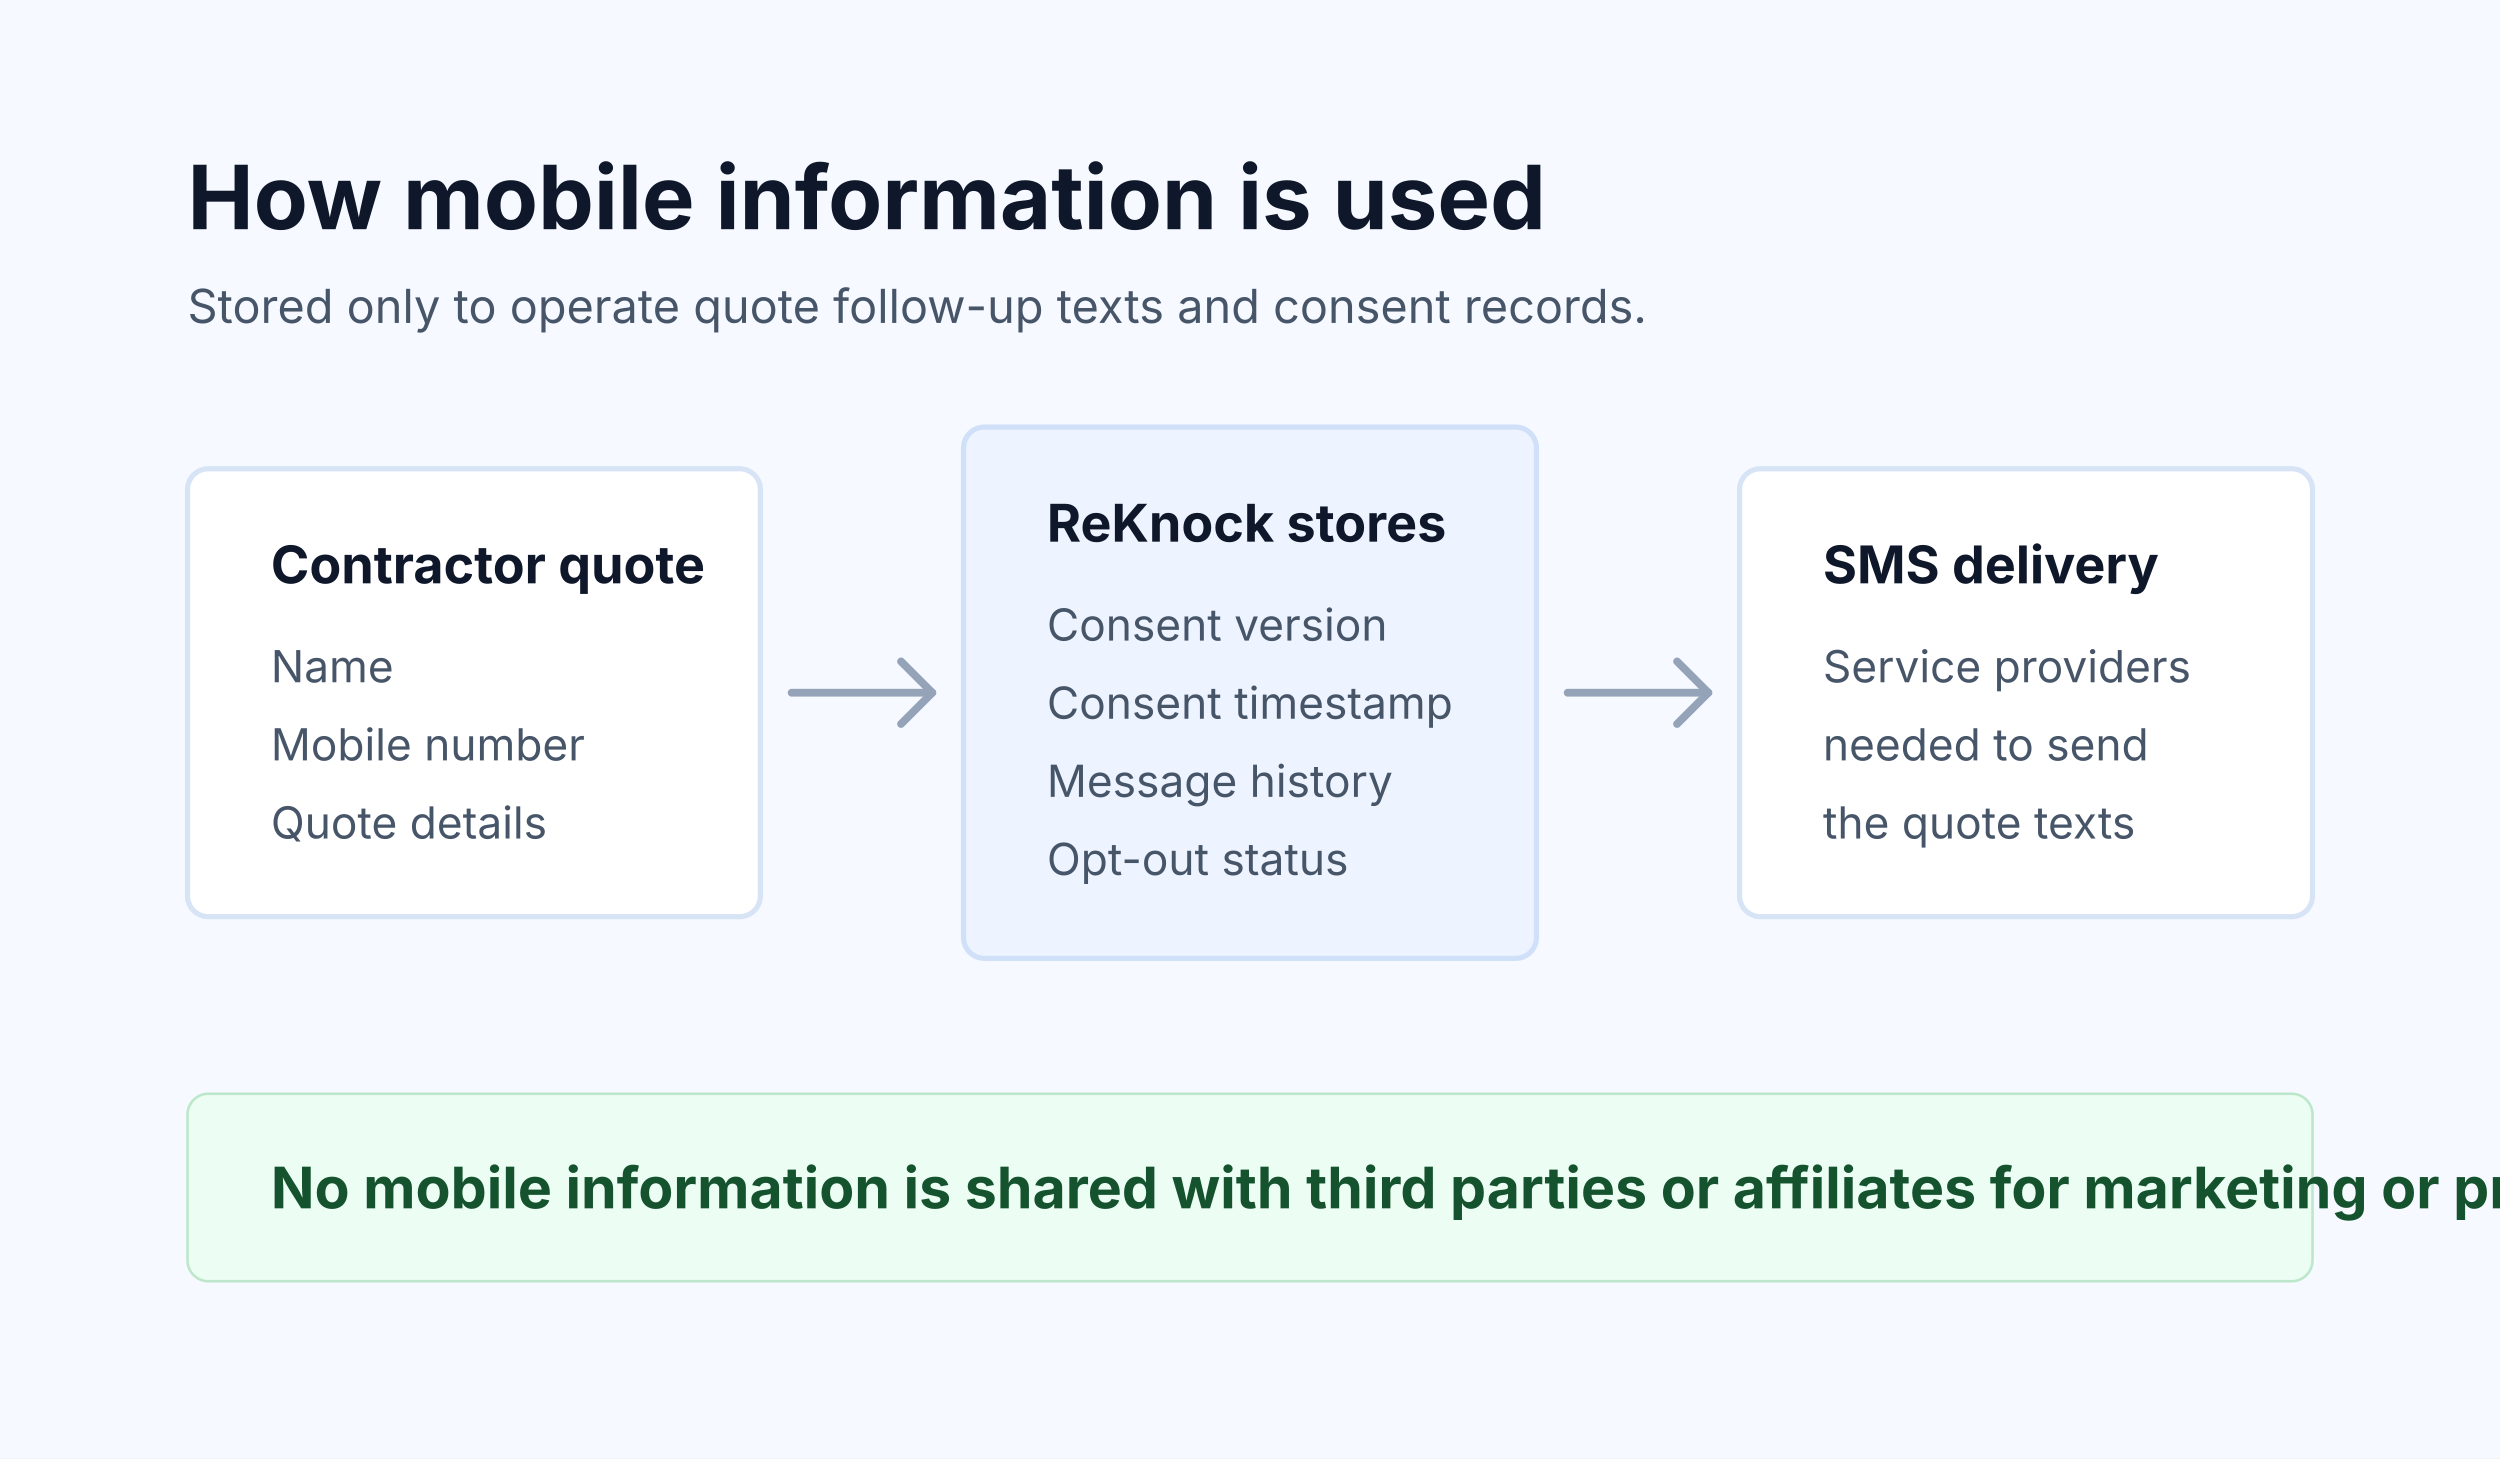
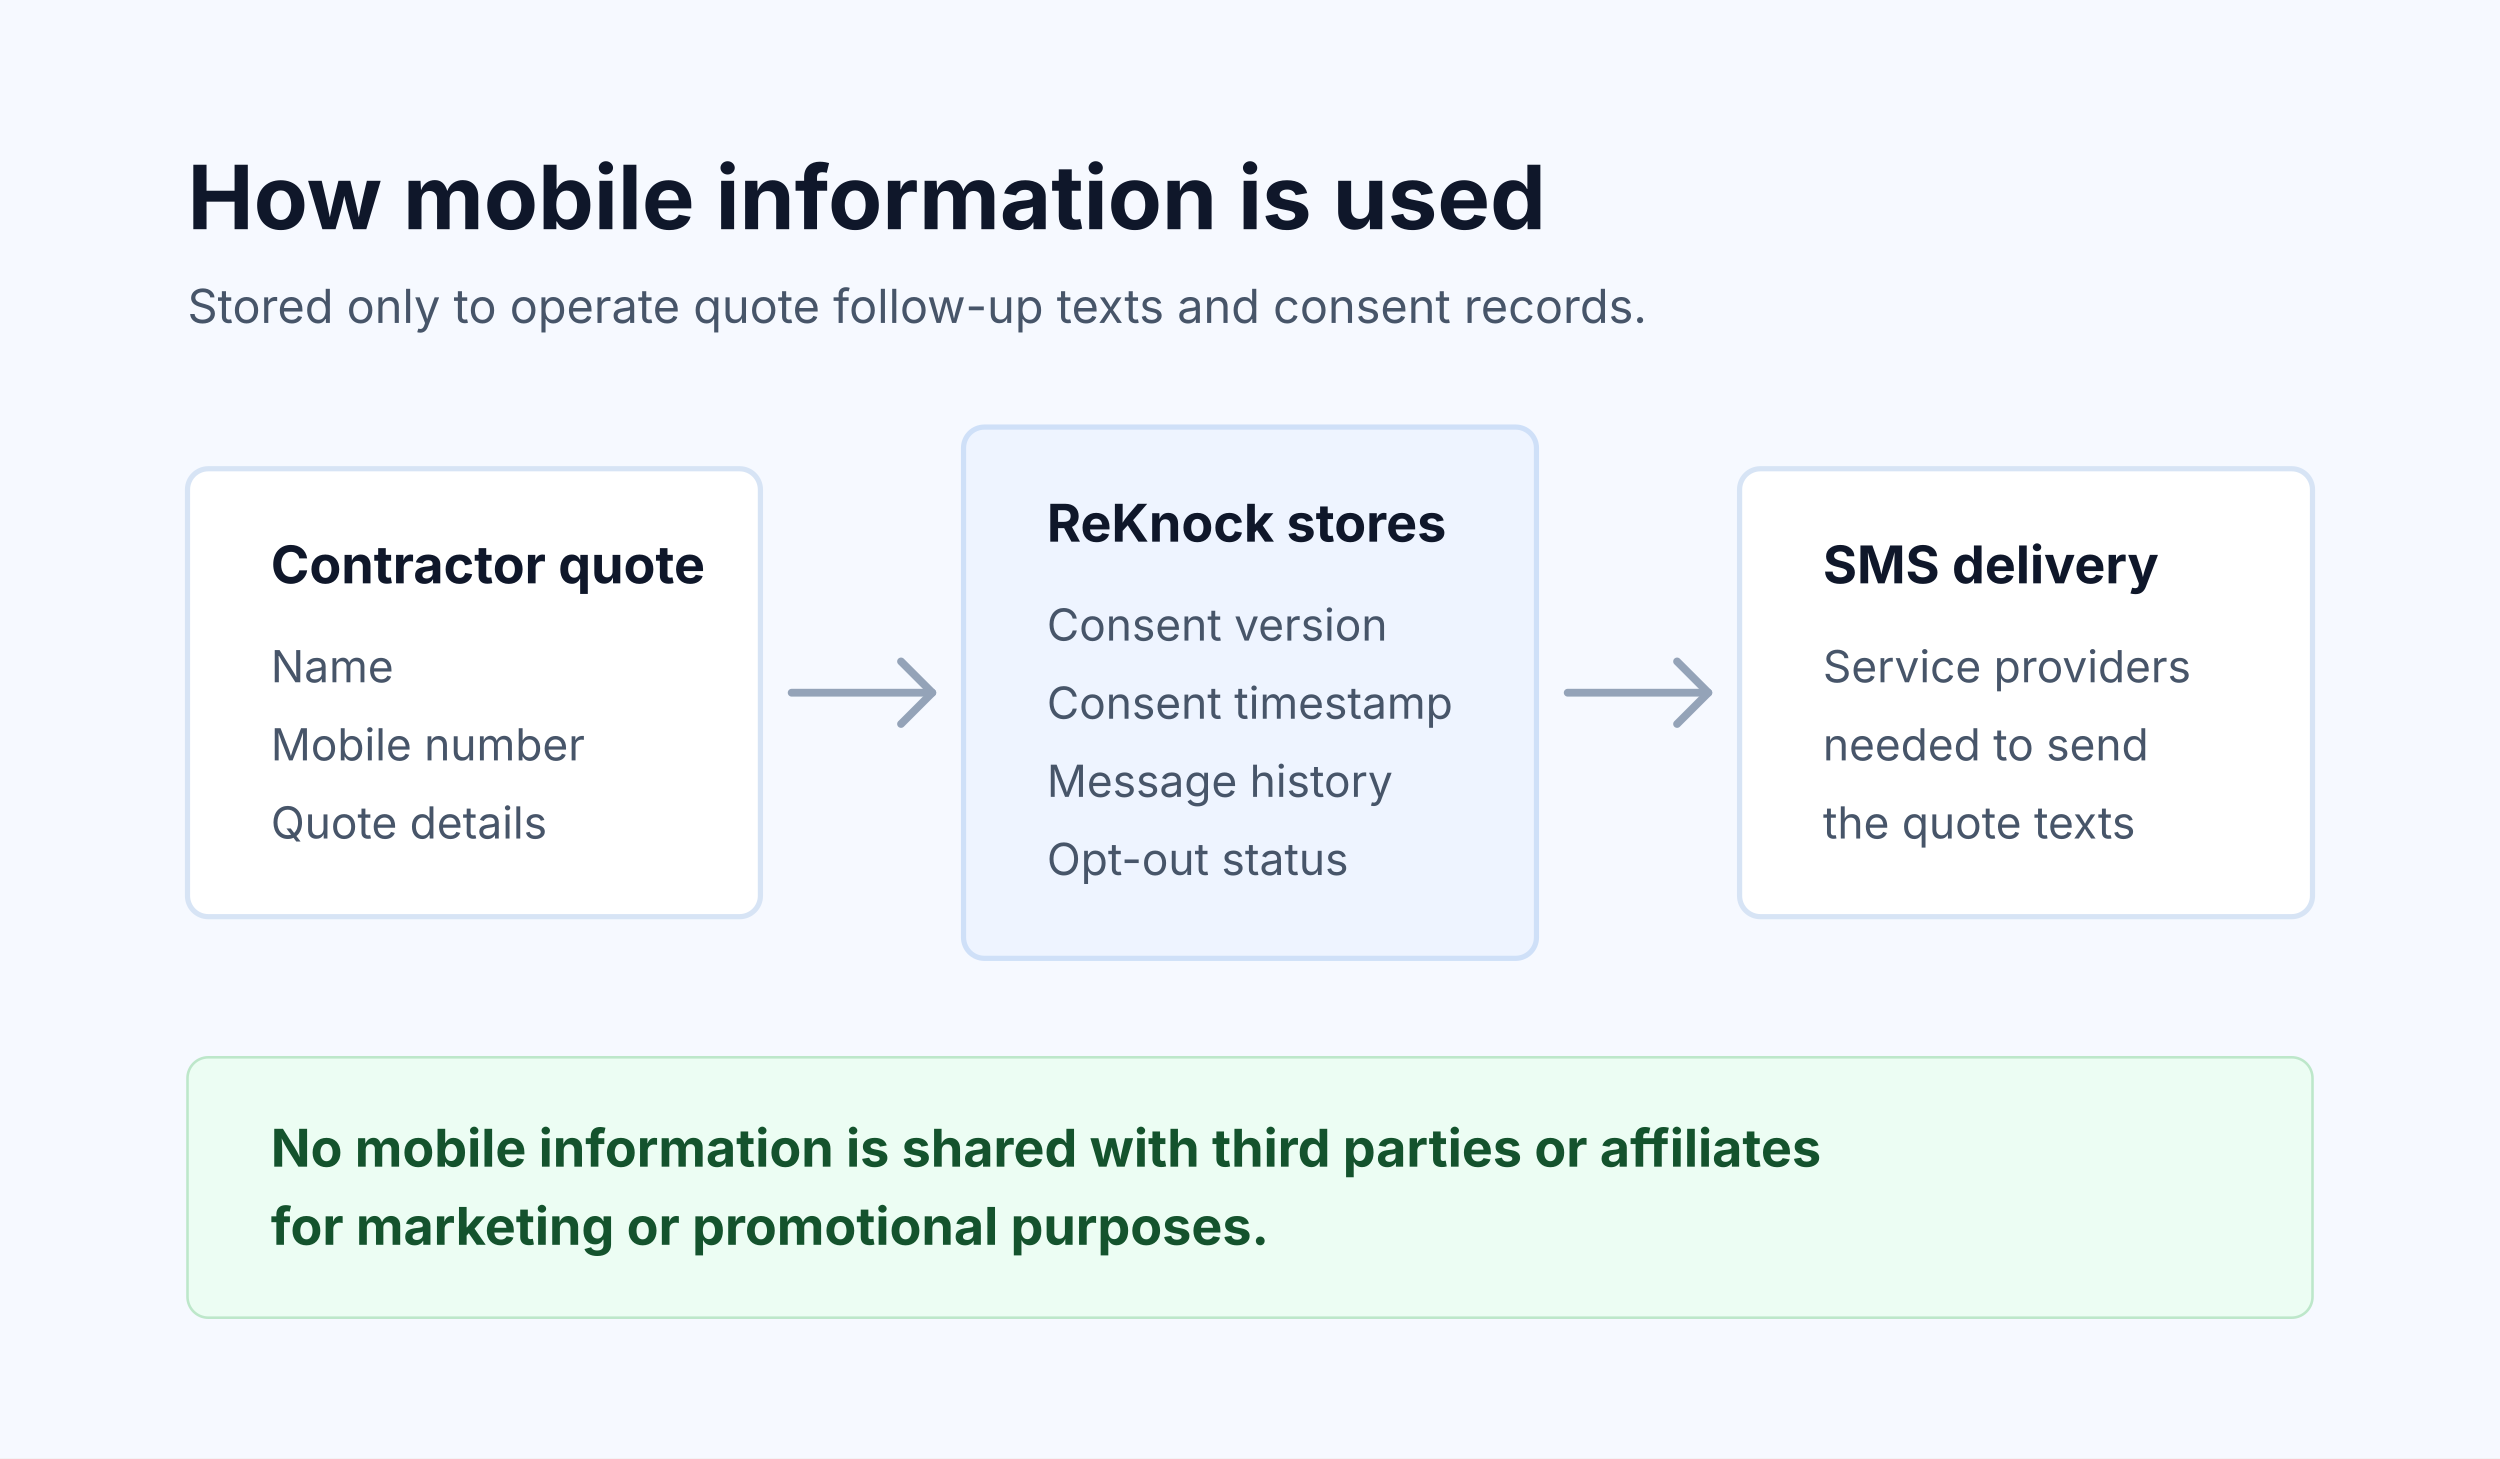
<svg xmlns="http://www.w3.org/2000/svg" width="960" height="560" viewBox="0 0 960 560" role="img" aria-labelledby="title desc">
  <rect width="960" height="560" fill="#f6f9ff" />
  <text x="72" y="88" font-family="Inter, Arial, sans-serif" font-size="34" font-weight="700" fill="#0f172a">How mobile information is used</text>
  <text x="72" y="124" font-family="Inter, Arial, sans-serif" font-size="18" fill="#475569">Stored only to operate quote follow-up texts and consent records.</text>
  <rect x="72" y="180" width="220" height="172" rx="8" fill="#ffffff" stroke="#d7e4f5" stroke-width="2" />
  <text x="104" y="224" font-family="Inter, Arial, sans-serif" font-size="20" font-weight="700" fill="#0f172a">Contractor quote</text>
  <text x="104" y="262" font-family="Inter, Arial, sans-serif" font-size="17" fill="#475569">Name</text>
  <text x="104" y="292" font-family="Inter, Arial, sans-serif" font-size="17" fill="#475569">Mobile number</text>
  <text x="104" y="322" font-family="Inter, Arial, sans-serif" font-size="17" fill="#475569">Quote details</text>
  <rect x="370" y="164" width="220" height="204" rx="8" fill="#eef4ff" stroke="#cfe0f8" stroke-width="2" />
  <text x="402" y="208" font-family="Inter, Arial, sans-serif" font-size="20" font-weight="700" fill="#0f172a">ReKnock stores</text>
  <text x="402" y="246" font-family="Inter, Arial, sans-serif" font-size="17" fill="#475569">Consent version</text>
  <text x="402" y="276" font-family="Inter, Arial, sans-serif" font-size="17" fill="#475569">Consent timestamp</text>
  <text x="402" y="306" font-family="Inter, Arial, sans-serif" font-size="17" fill="#475569">Message history</text>
  <text x="402" y="336" font-family="Inter, Arial, sans-serif" font-size="17" fill="#475569">Opt-out status</text>
  <rect x="668" y="180" width="220" height="172" rx="8" fill="#ffffff" stroke="#d7e4f5" stroke-width="2" />
  <text x="700" y="224" font-family="Inter, Arial, sans-serif" font-size="20" font-weight="700" fill="#0f172a">SMS delivery</text>
  <text x="700" y="262" font-family="Inter, Arial, sans-serif" font-size="17" fill="#475569">Service providers</text>
  <text x="700" y="292" font-family="Inter, Arial, sans-serif" font-size="17" fill="#475569">needed to send</text>
  <text x="700" y="322" font-family="Inter, Arial, sans-serif" font-size="17" fill="#475569">the quote texts</text>
  <path d="M304 266h54" stroke="#94a3b8" stroke-width="3" stroke-linecap="round" />
  <path d="M346 254l12 12-12 12" fill="none" stroke="#94a3b8" stroke-width="3" stroke-linecap="round" stroke-linejoin="round" />
  <path d="M602 266h54" stroke="#94a3b8" stroke-width="3" stroke-linecap="round" />
  <path d="M644 254l12 12-12 12" fill="none" stroke="#94a3b8" stroke-width="3" stroke-linecap="round" stroke-linejoin="round" />
-   <rect x="72" y="420" width="816" height="72" rx="8" fill="#ecfdf3" stroke="#bde7ca" />
-   <text x="104" y="464" font-family="Inter, Arial, sans-serif" font-size="22" font-weight="700" fill="#14532d">No mobile information is shared with third parties or affiliates for marketing or promotional purposes.</text>
+   <rect x="72" y="406" width="816" height="100" rx="8" fill="#ecfdf3" stroke="#bde7ca" />
+   <text x="104" y="448" font-family="Inter, Arial, sans-serif" font-size="20" font-weight="700" fill="#14532d">No mobile information is shared with third parties or affiliates</text>
+   <text x="104" y="478" font-family="Inter, Arial, sans-serif" font-size="20" font-weight="700" fill="#14532d">for marketing or promotional purposes.</text>
</svg>
